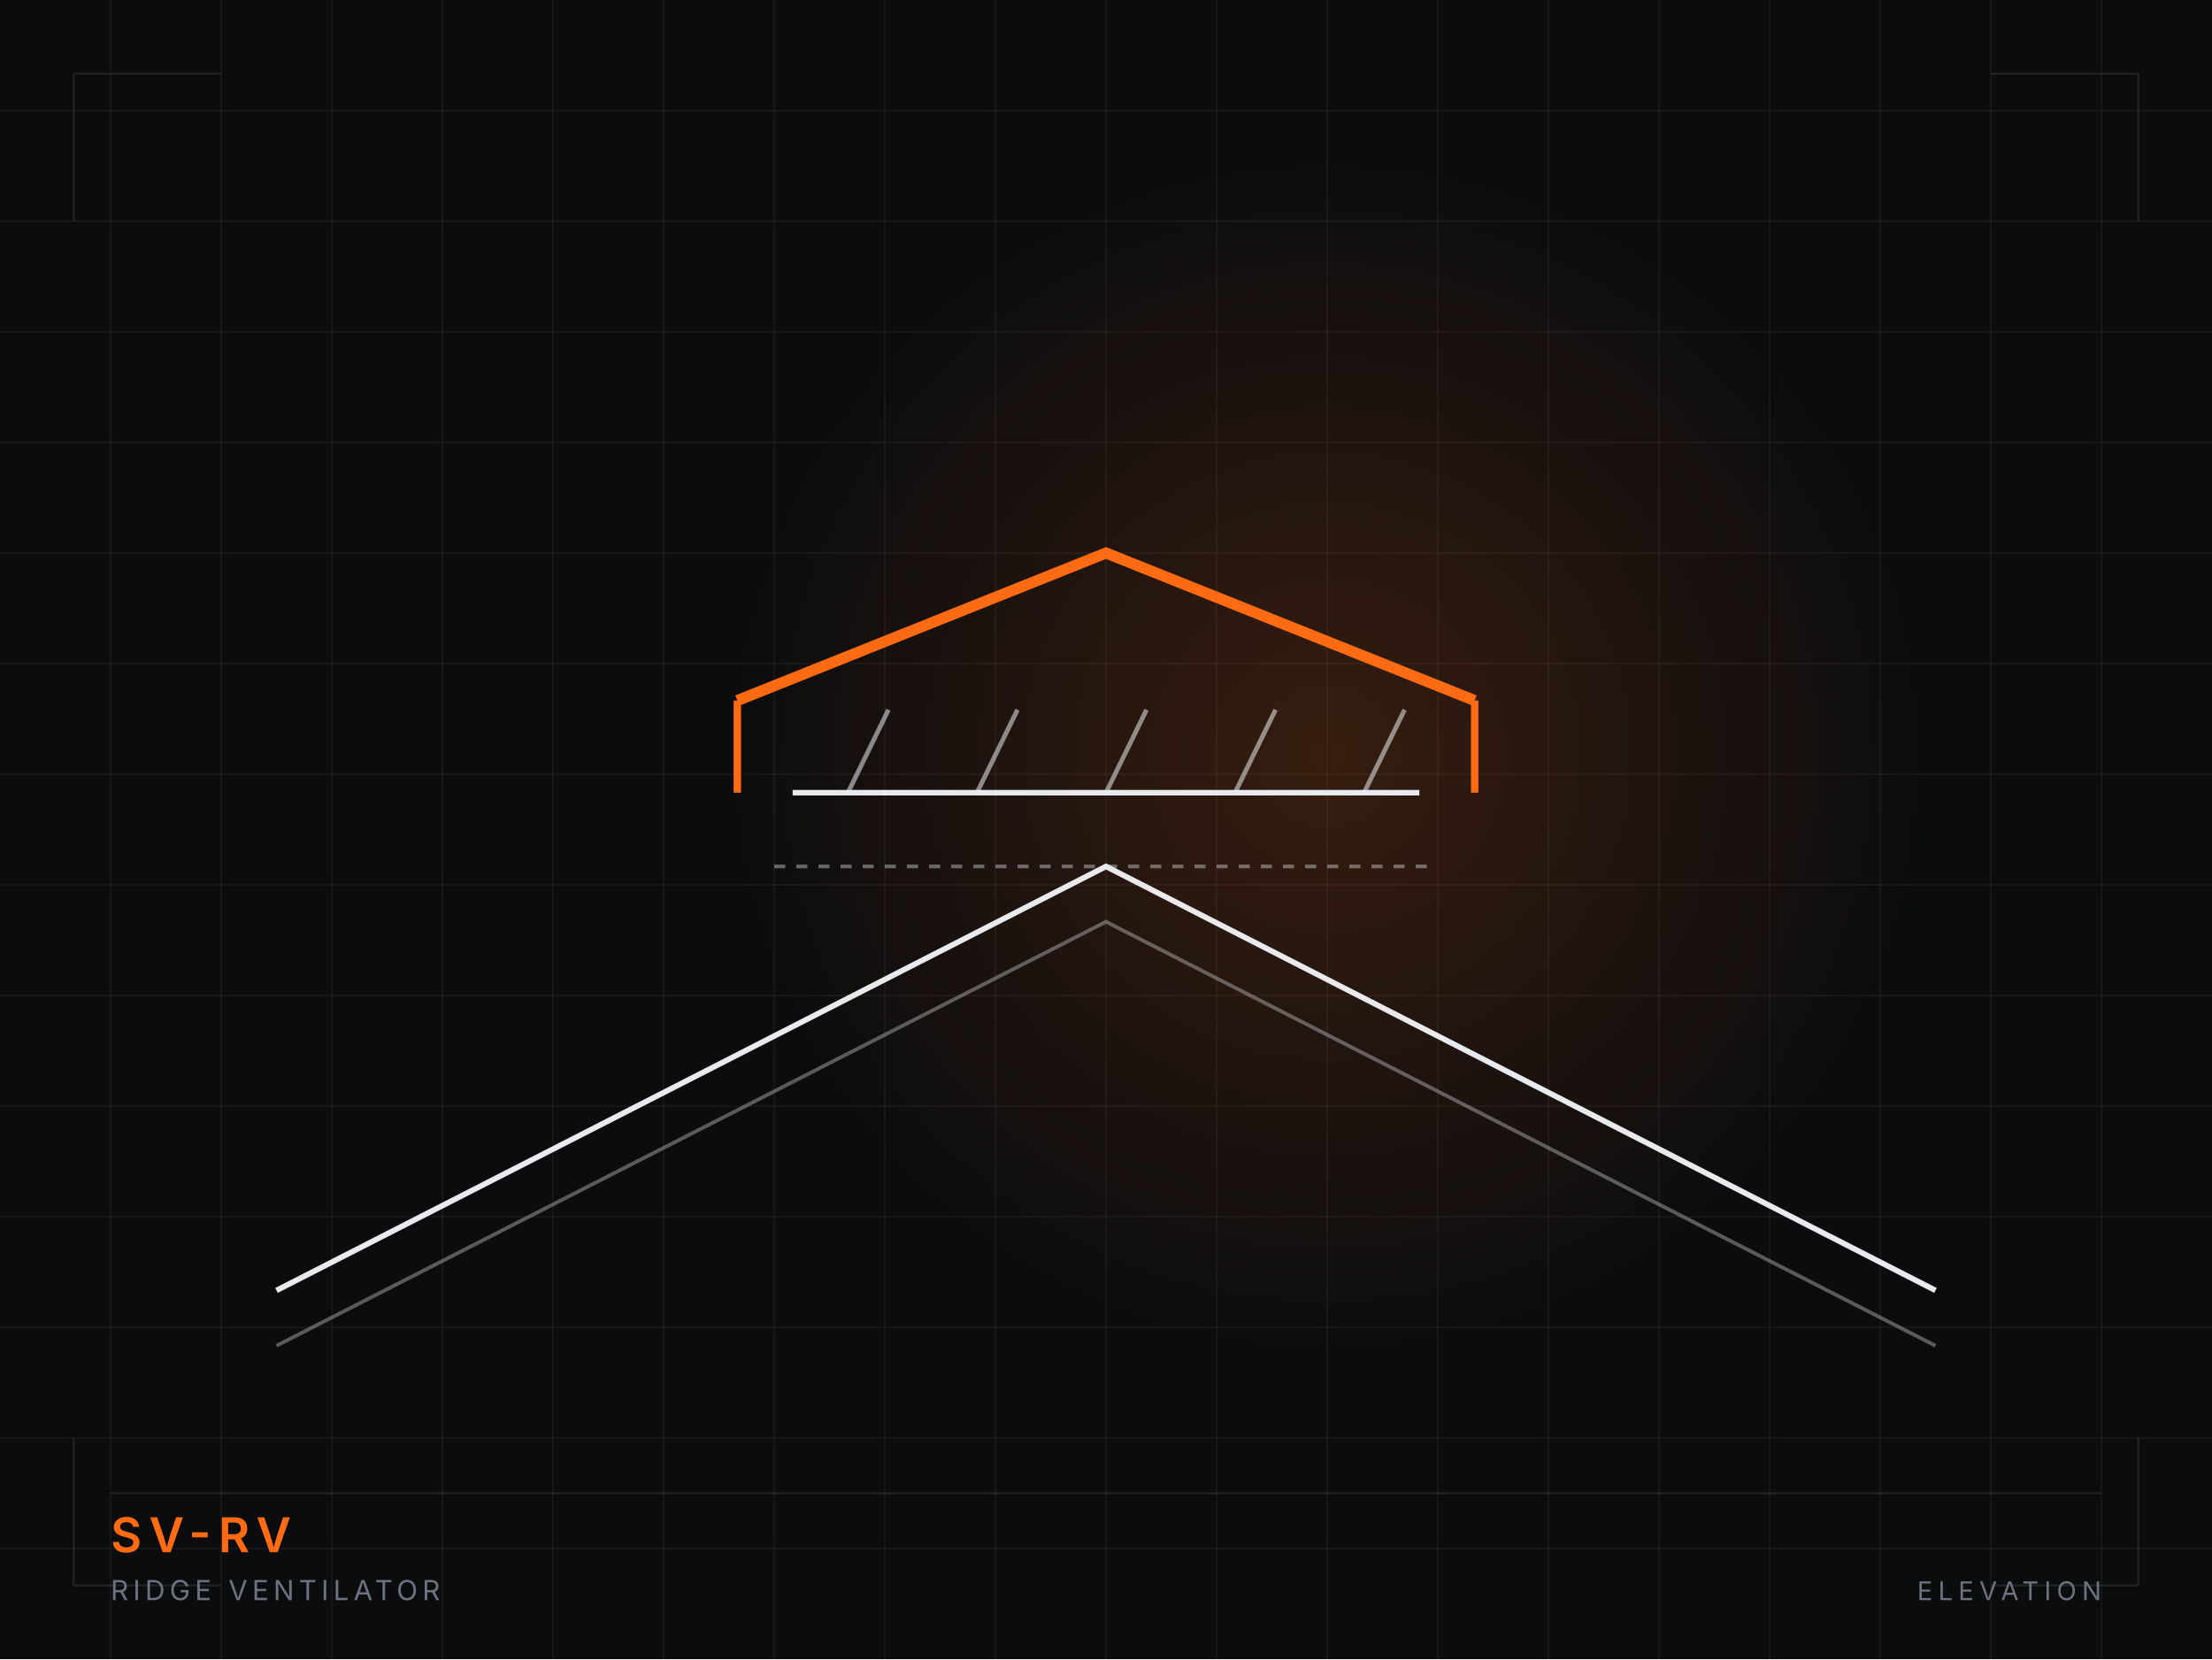
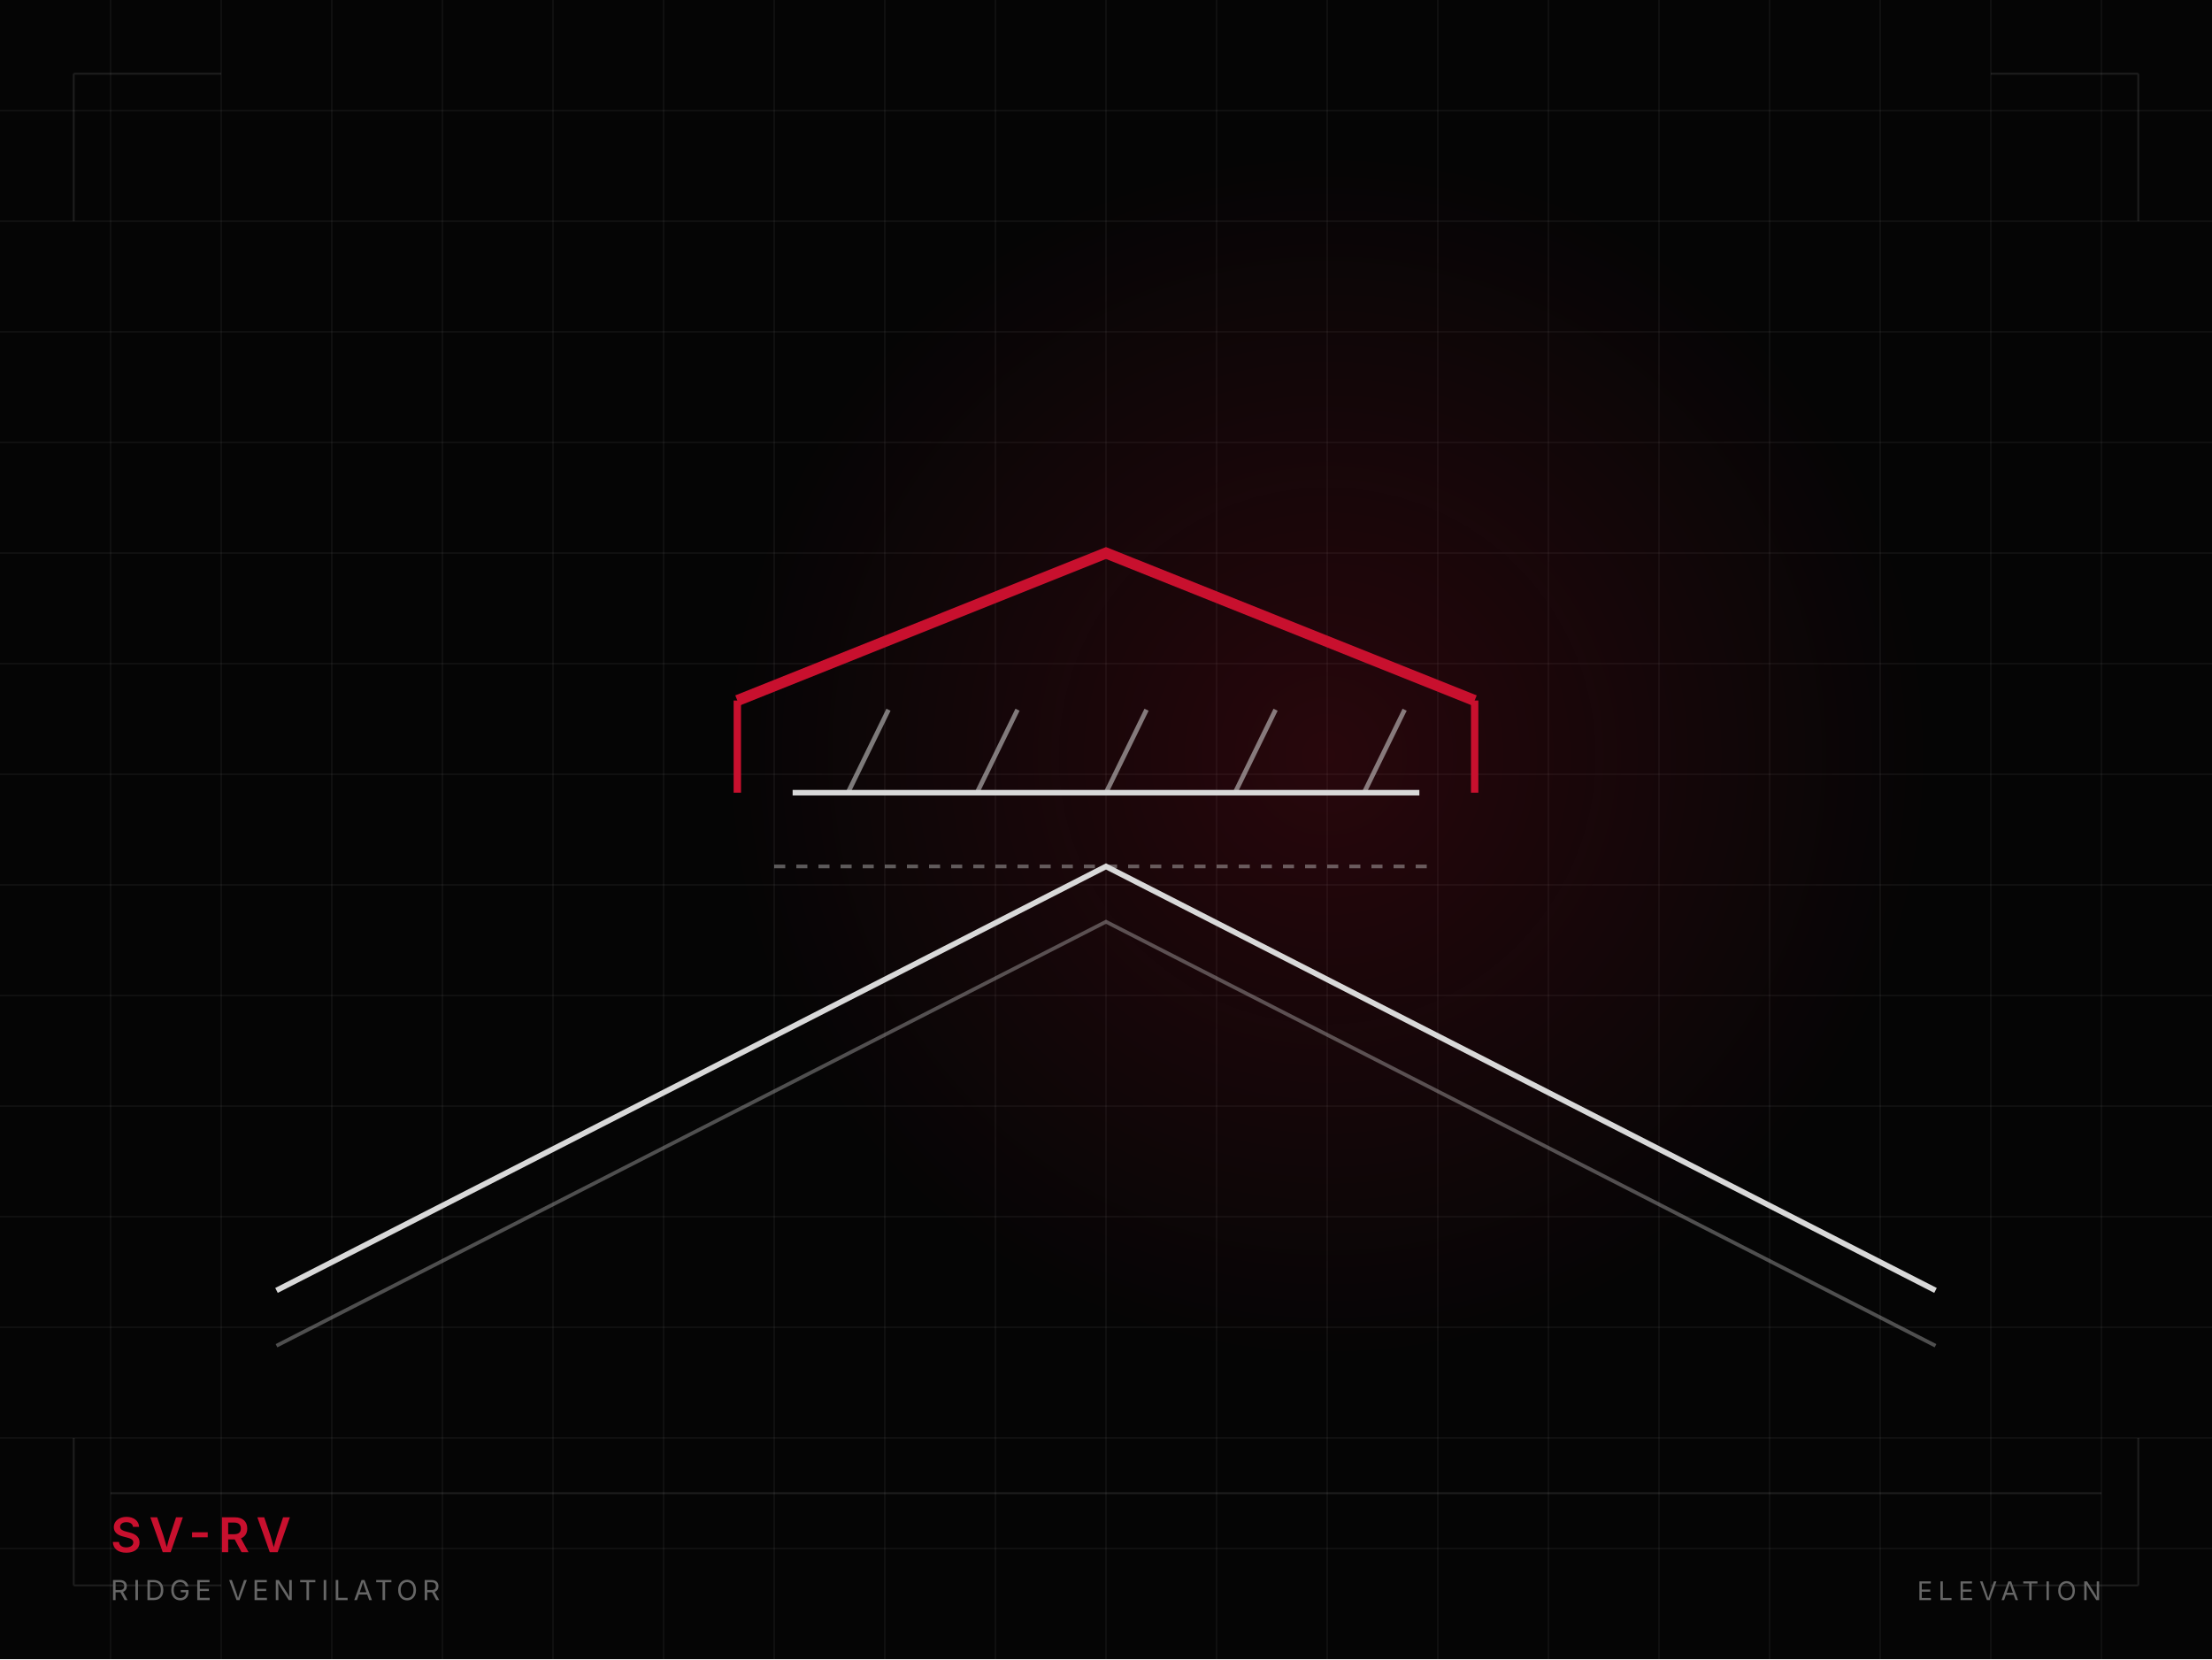
<svg xmlns="http://www.w3.org/2000/svg" viewBox="0 0 1200 900" width="1200" height="900" role="img" aria-label="SV-RV elevation">
  <defs>
    <radialGradient id="glow">
-       <stop offset="0%" stop-color="#ff6a13" stop-opacity=".18" />
-       <stop offset="100%" stop-color="#ff6a13" stop-opacity="0" />
+       <stop offset="0%" stop-color="#c8102e" stop-opacity=".18" />
+       <stop offset="100%" stop-color="#c8102e" stop-opacity="0" />
    </radialGradient>
  </defs>
-   <rect width="1200" height="900" fill="#0b0c0e" />
+   <rect width="1200" height="900" fill="#050505" />
  <g stroke="#ffffff" stroke-opacity="0.045" stroke-width="1">
    <path d="M60 0V900" />
    <path d="M120 0V900" />
    <path d="M180 0V900" />
    <path d="M240 0V900" />
    <path d="M300 0V900" />
    <path d="M360 0V900" />
    <path d="M420 0V900" />
    <path d="M480 0V900" />
    <path d="M540 0V900" />
    <path d="M600 0V900" />
    <path d="M660 0V900" />
    <path d="M720 0V900" />
    <path d="M780 0V900" />
    <path d="M840 0V900" />
    <path d="M900 0V900" />
    <path d="M960 0V900" />
    <path d="M1020 0V900" />
    <path d="M1080 0V900" />
    <path d="M1140 0V900" />
    <path d="M0 60H1200" />
    <path d="M0 120H1200" />
    <path d="M0 180H1200" />
    <path d="M0 240H1200" />
    <path d="M0 300H1200" />
    <path d="M0 360H1200" />
    <path d="M0 420H1200" />
    <path d="M0 480H1200" />
    <path d="M0 540H1200" />
    <path d="M0 600H1200" />
    <path d="M0 660H1200" />
    <path d="M0 720H1200" />
    <path d="M0 780H1200" />
    <path d="M0 840H1200" />
  </g>
  <g stroke="#ffffff" stroke-opacity="0.10" stroke-width="1">
    <path d="M40 40H120M40 40V120" />
    <path d="M1160 40H1080M1160 40V120" />
    <path d="M40 860H120M40 860V780" />
    <path d="M1160 860H1080M1160 860V780" />
  </g>
  <circle cx="720" cy="410" r="330" fill="url(#glow)" />
-   <text x="60" y="842" fill="#ff6a13" font-family="Barlow Condensed,Inter,sans-serif" font-size="26" font-weight="600" letter-spacing="4">SV-RV</text>
-   <text x="60" y="868" fill="#6b7280" font-family="Inter,sans-serif" font-size="15" letter-spacing="2.5">RIDGE VENTILATOR</text>
-   <text x="1140" y="868" fill="#6b7280" text-anchor="end" font-family="Inter,sans-serif" font-size="14" letter-spacing="3">ELEVATION</text>
+   <text x="60" y="842" fill="#c8102e" font-family="Barlow Condensed,Inter,sans-serif" font-size="26" font-weight="600" letter-spacing="4">SV-RV</text>
+   <text x="60" y="868" fill="#666666" font-family="Inter,sans-serif" font-size="15" letter-spacing="2.5">RIDGE VENTILATOR</text>
+   <text x="1140" y="868" fill="#666666" text-anchor="end" font-family="Inter,sans-serif" font-size="14" letter-spacing="3">ELEVATION</text>
  <path d="M60 810H1140" stroke="#ffffff" stroke-opacity="0.10" />
-   <path d="M150 700L600 470L1050 700" fill="none" stroke="#e8eaed" stroke-width="3" />
-   <path d="M150 730L600 500L1050 730" fill="none" stroke="#e8eaed" stroke-opacity=".35" stroke-width="2" />
-   <path d="M420 470H780" stroke="#e8eaed" stroke-opacity=".4" stroke-width="2" stroke-dasharray="6 6" />
-   <path d="M400 380L600 300L800 380" fill="none" stroke="#ff6a13" stroke-width="6" />
-   <path d="M400 380V430M800 380V430" stroke="#ff6a13" stroke-width="4" />
-   <path d="M430 430H770" stroke="#e8eaed" stroke-width="3" />
-   <path d="M460 430L482 385" stroke="#e8eaed" stroke-opacity=".55" stroke-width="2.5" />
-   <path d="M530 430L552 385" stroke="#e8eaed" stroke-opacity=".55" stroke-width="2.5" />
-   <path d="M600 430L622 385" stroke="#e8eaed" stroke-opacity=".55" stroke-width="2.5" />
-   <path d="M670 430L692 385" stroke="#e8eaed" stroke-opacity=".55" stroke-width="2.5" />
-   <path d="M740 430L762 385" stroke="#e8eaed" stroke-opacity=".55" stroke-width="2.5" />
+   <path d="M150 700L600 470L1050 700" fill="none" stroke="#d9d9d9" stroke-width="3" />
+   <path d="M150 730L600 500L1050 730" fill="none" stroke="#d9d9d9" stroke-opacity=".35" stroke-width="2" />
+   <path d="M420 470H780" stroke="#d9d9d9" stroke-opacity=".4" stroke-width="2" stroke-dasharray="6 6" />
+   <path d="M400 380L600 300L800 380" fill="none" stroke="#c8102e" stroke-width="6" />
+   <path d="M400 380V430M800 380V430" stroke="#c8102e" stroke-width="4" />
+   <path d="M430 430H770" stroke="#d9d9d9" stroke-width="3" />
+   <path d="M460 430L482 385" stroke="#d9d9d9" stroke-opacity=".55" stroke-width="2.5" />
+   <path d="M530 430L552 385" stroke="#d9d9d9" stroke-opacity=".55" stroke-width="2.5" />
+   <path d="M600 430L622 385" stroke="#d9d9d9" stroke-opacity=".55" stroke-width="2.5" />
+   <path d="M670 430L692 385" stroke="#d9d9d9" stroke-opacity=".55" stroke-width="2.5" />
+   <path d="M740 430L762 385" stroke="#d9d9d9" stroke-opacity=".55" stroke-width="2.5" />
</svg>
